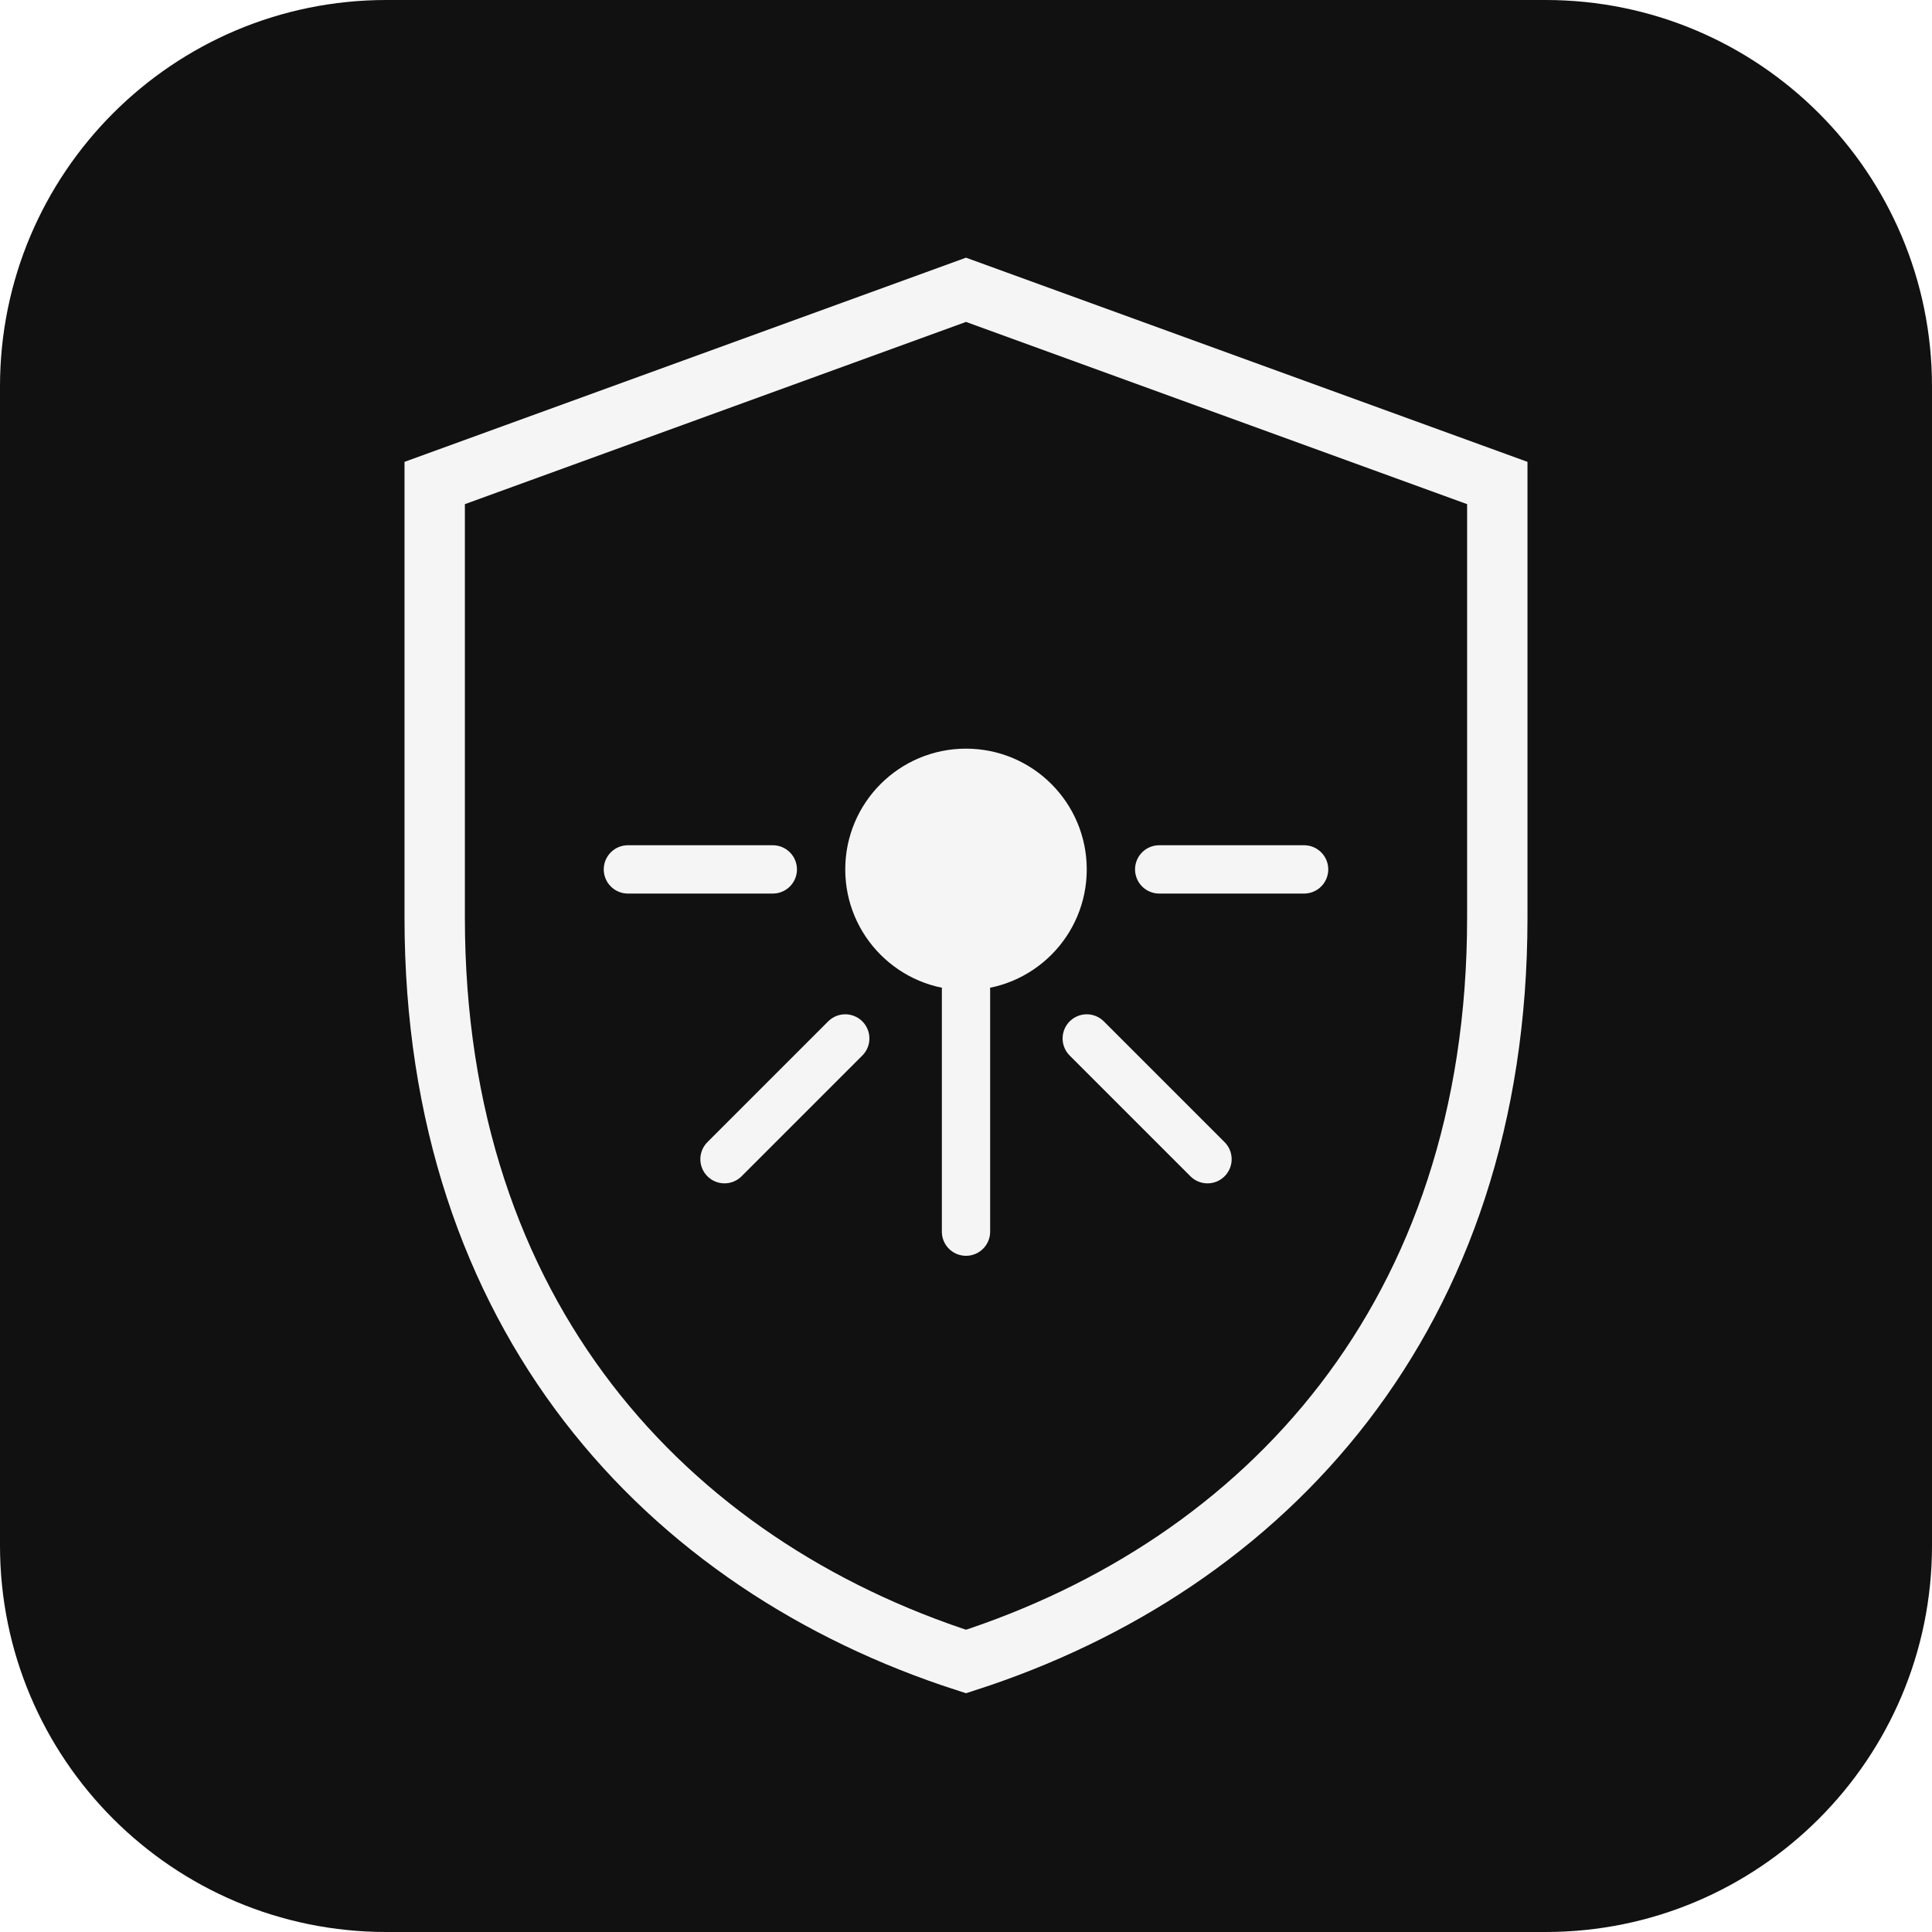
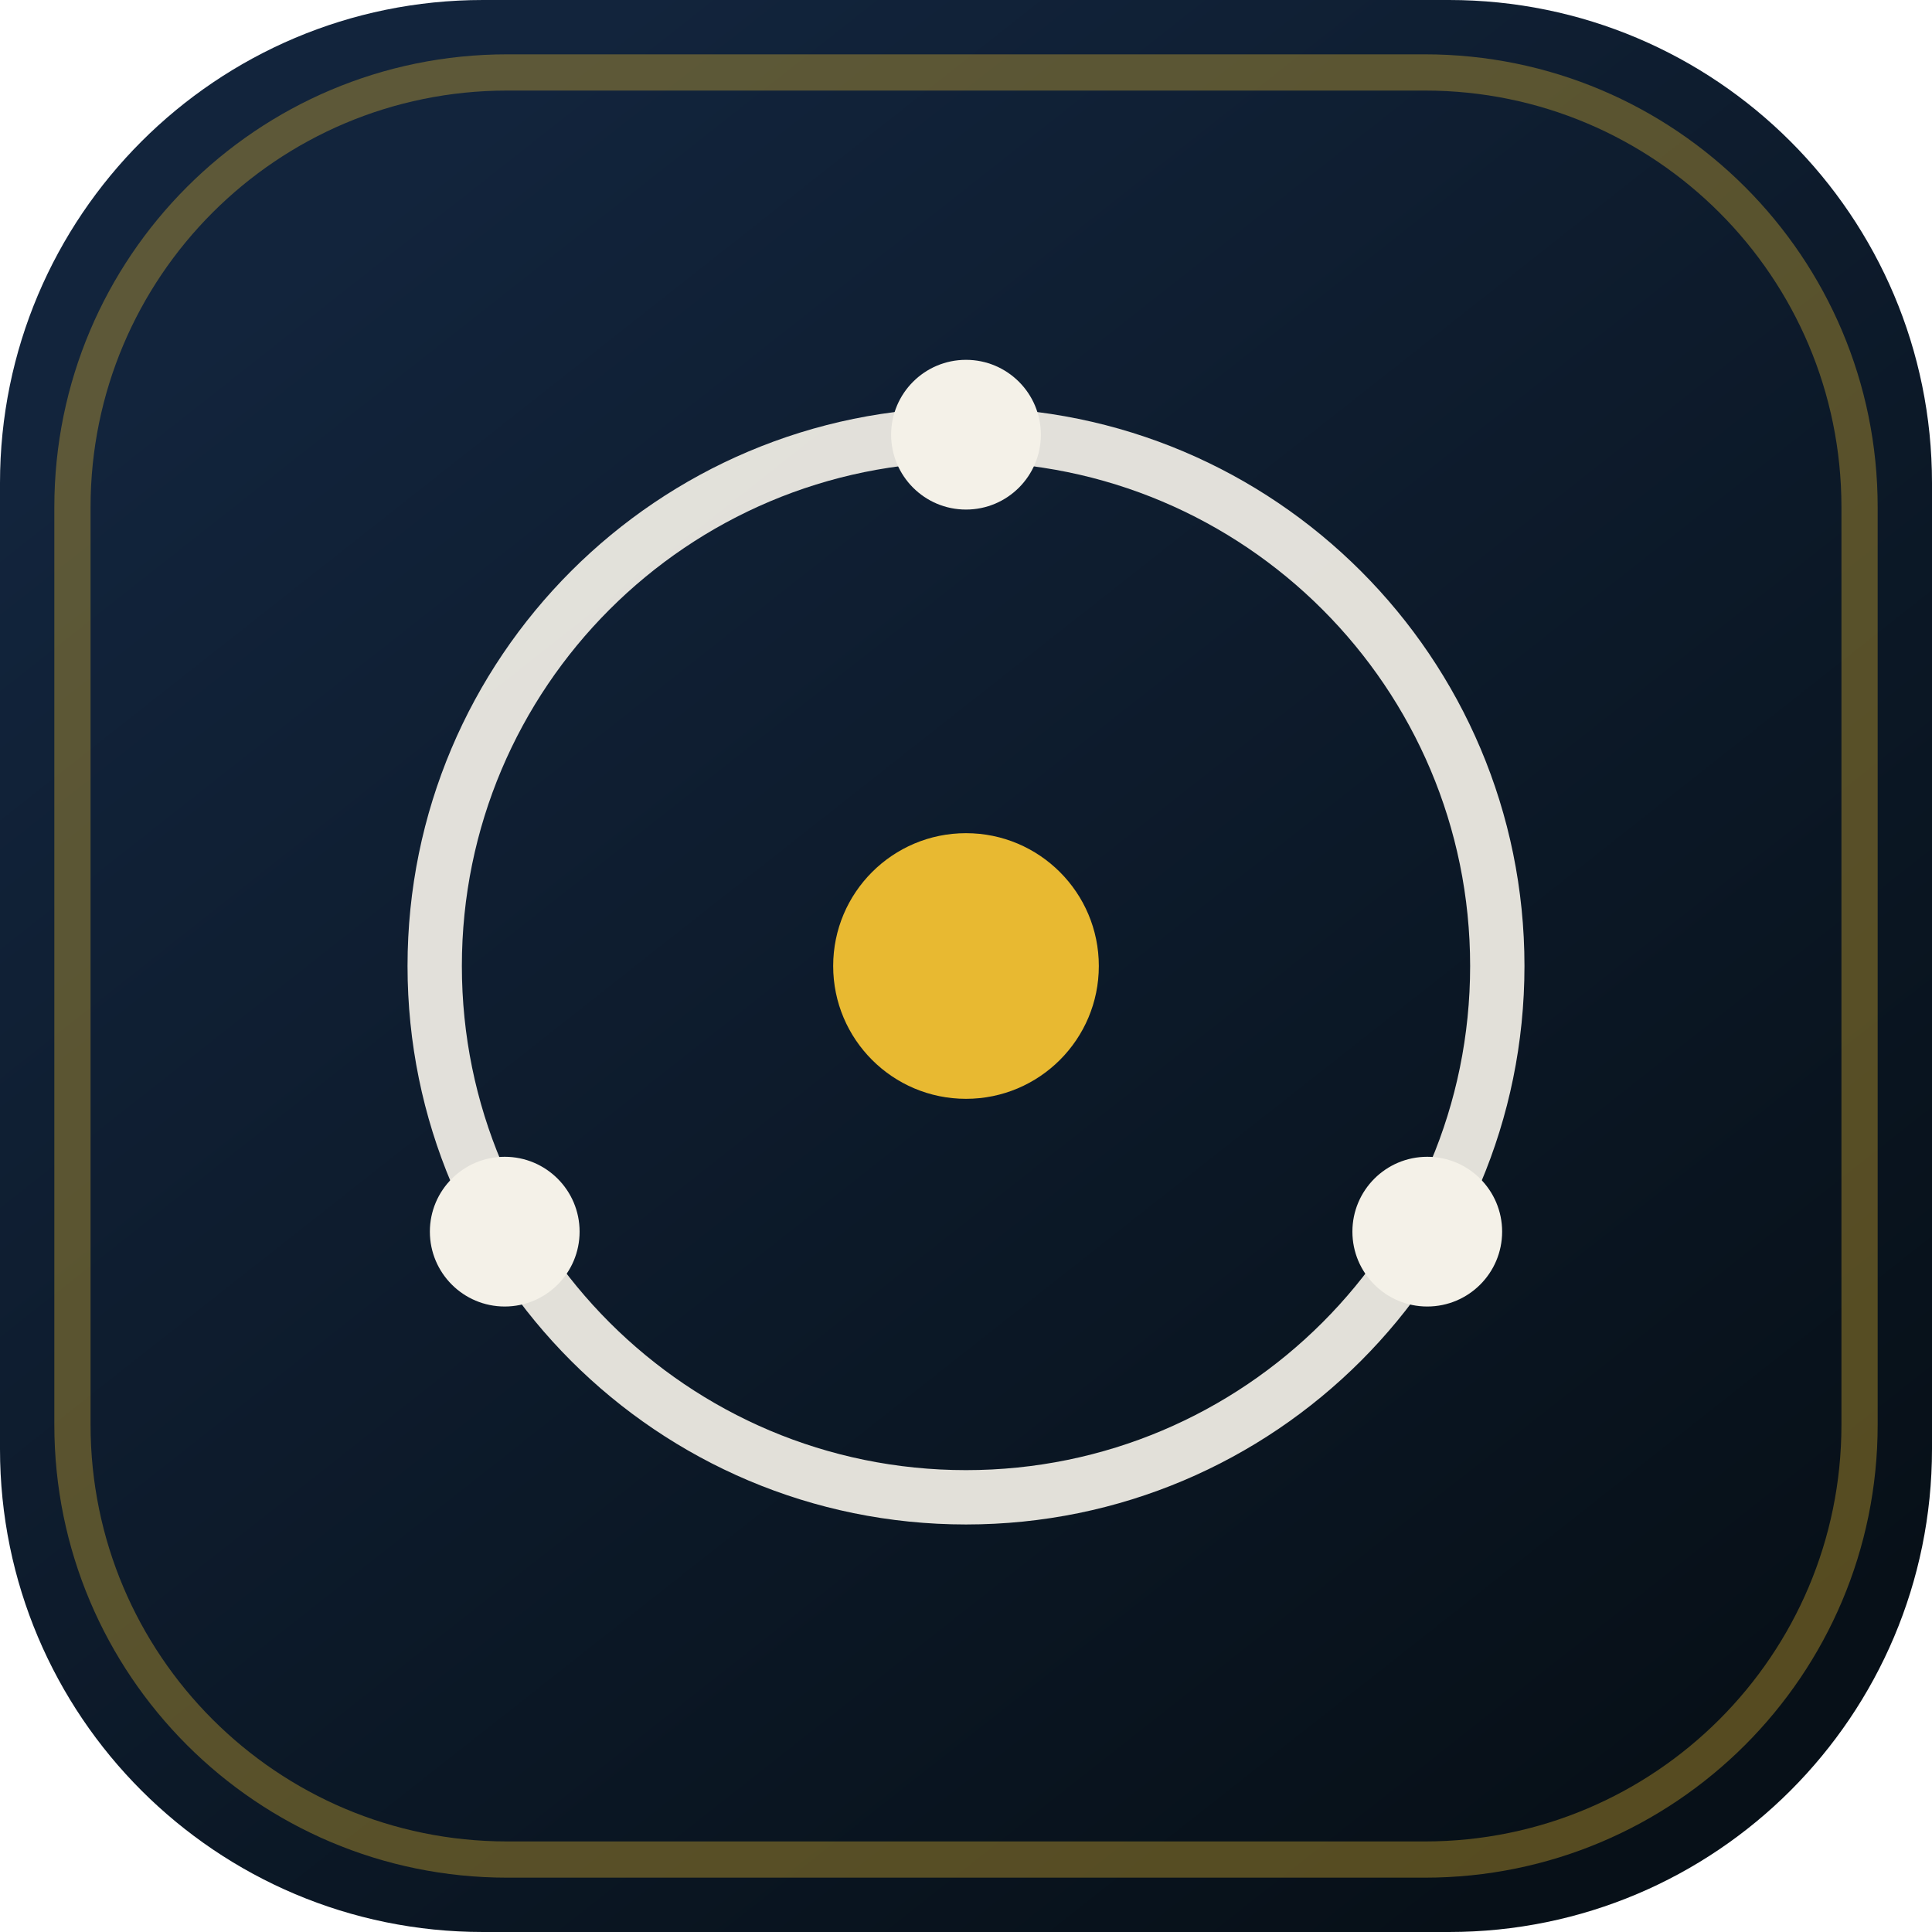
- <svg xmlns="http://www.w3.org/2000/svg" viewBox="0 0 80 80" width="80" height="80">
-   <rect width="80" height="80" rx="16" fill="#111111" />
-   <path d="M40 12l22 8v18c0 16.5-9.6 26.8-22 30.8C27.6 64.8 18 54.5 18 38V20l22-8z" fill="none" stroke="#f5f5f5" stroke-width="2.5" />
-   <circle cx="40" cy="36" r="5" fill="#f5f5f5" />
-   <path d="M40 41v10M32 36h-6M48 36h6M35 43l-5 5M45 43l5 5" fill="none" stroke="#f5f5f5" stroke-width="2" stroke-linecap="round" />
+ <svg xmlns="http://www.w3.org/2000/svg" viewBox="0 0 80 80" width="80" height="80" role="img" aria-label="itarAI">
+   <defs>
+     <linearGradient id="bg" x1="16" y1="8" x2="68" y2="74" gradientUnits="userSpaceOnUse">
+       <stop stop-color="#12243C" />
+       <stop offset="1" stop-color="#071018" />
+     </linearGradient>
+   </defs>
+   <rect width="80" height="80" rx="20" fill="url(#bg)" />
+   <rect x="3" y="3" width="74" height="74" rx="18" fill="none" stroke="#E8B931" stroke-opacity="0.35" stroke-width="1.5" />
+   <circle cx="40" cy="40" r="22" fill="none" stroke="#F4F1E8" stroke-opacity="0.92" stroke-width="2.25" />
+   <circle cx="40" cy="40" r="5.5" fill="#E8B931" />
+   <circle cx="40" cy="18" r="3.1" fill="#F4F1E8" />
+   <circle cx="59.1" cy="51" r="3.1" fill="#F4F1E8" />
+   <circle cx="20.9" cy="51" r="3.1" fill="#F4F1E8" />
</svg>
